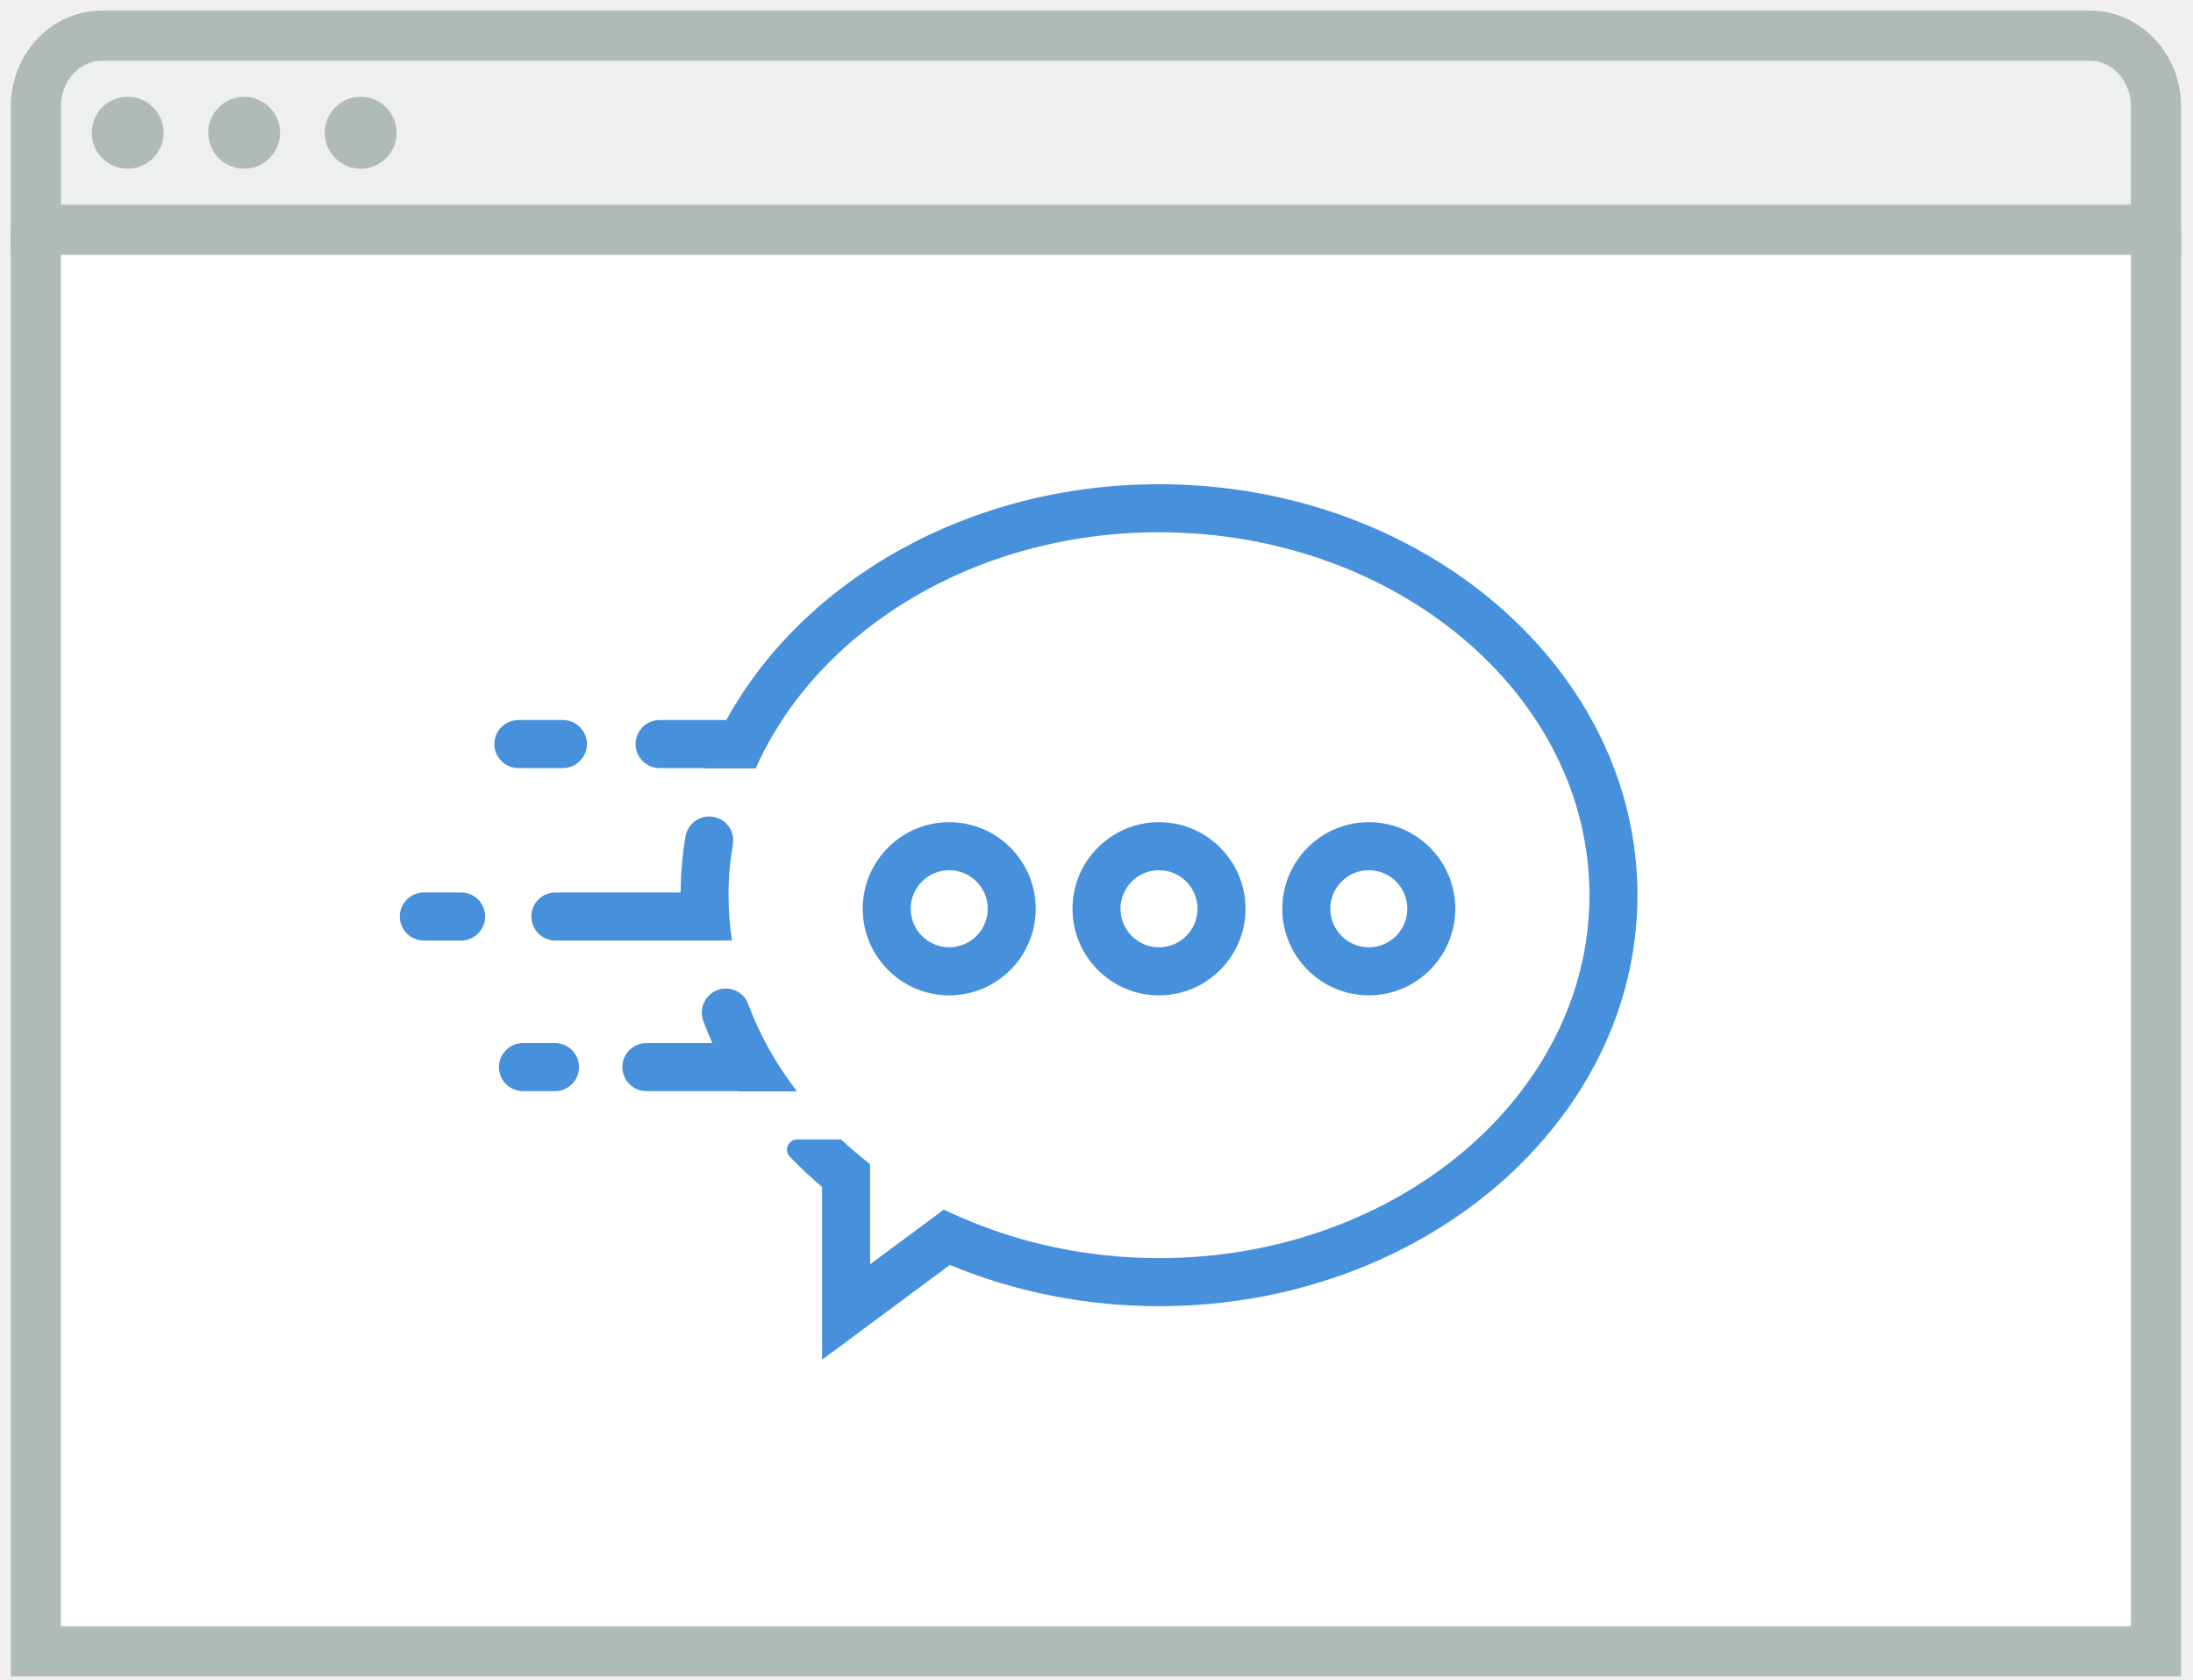
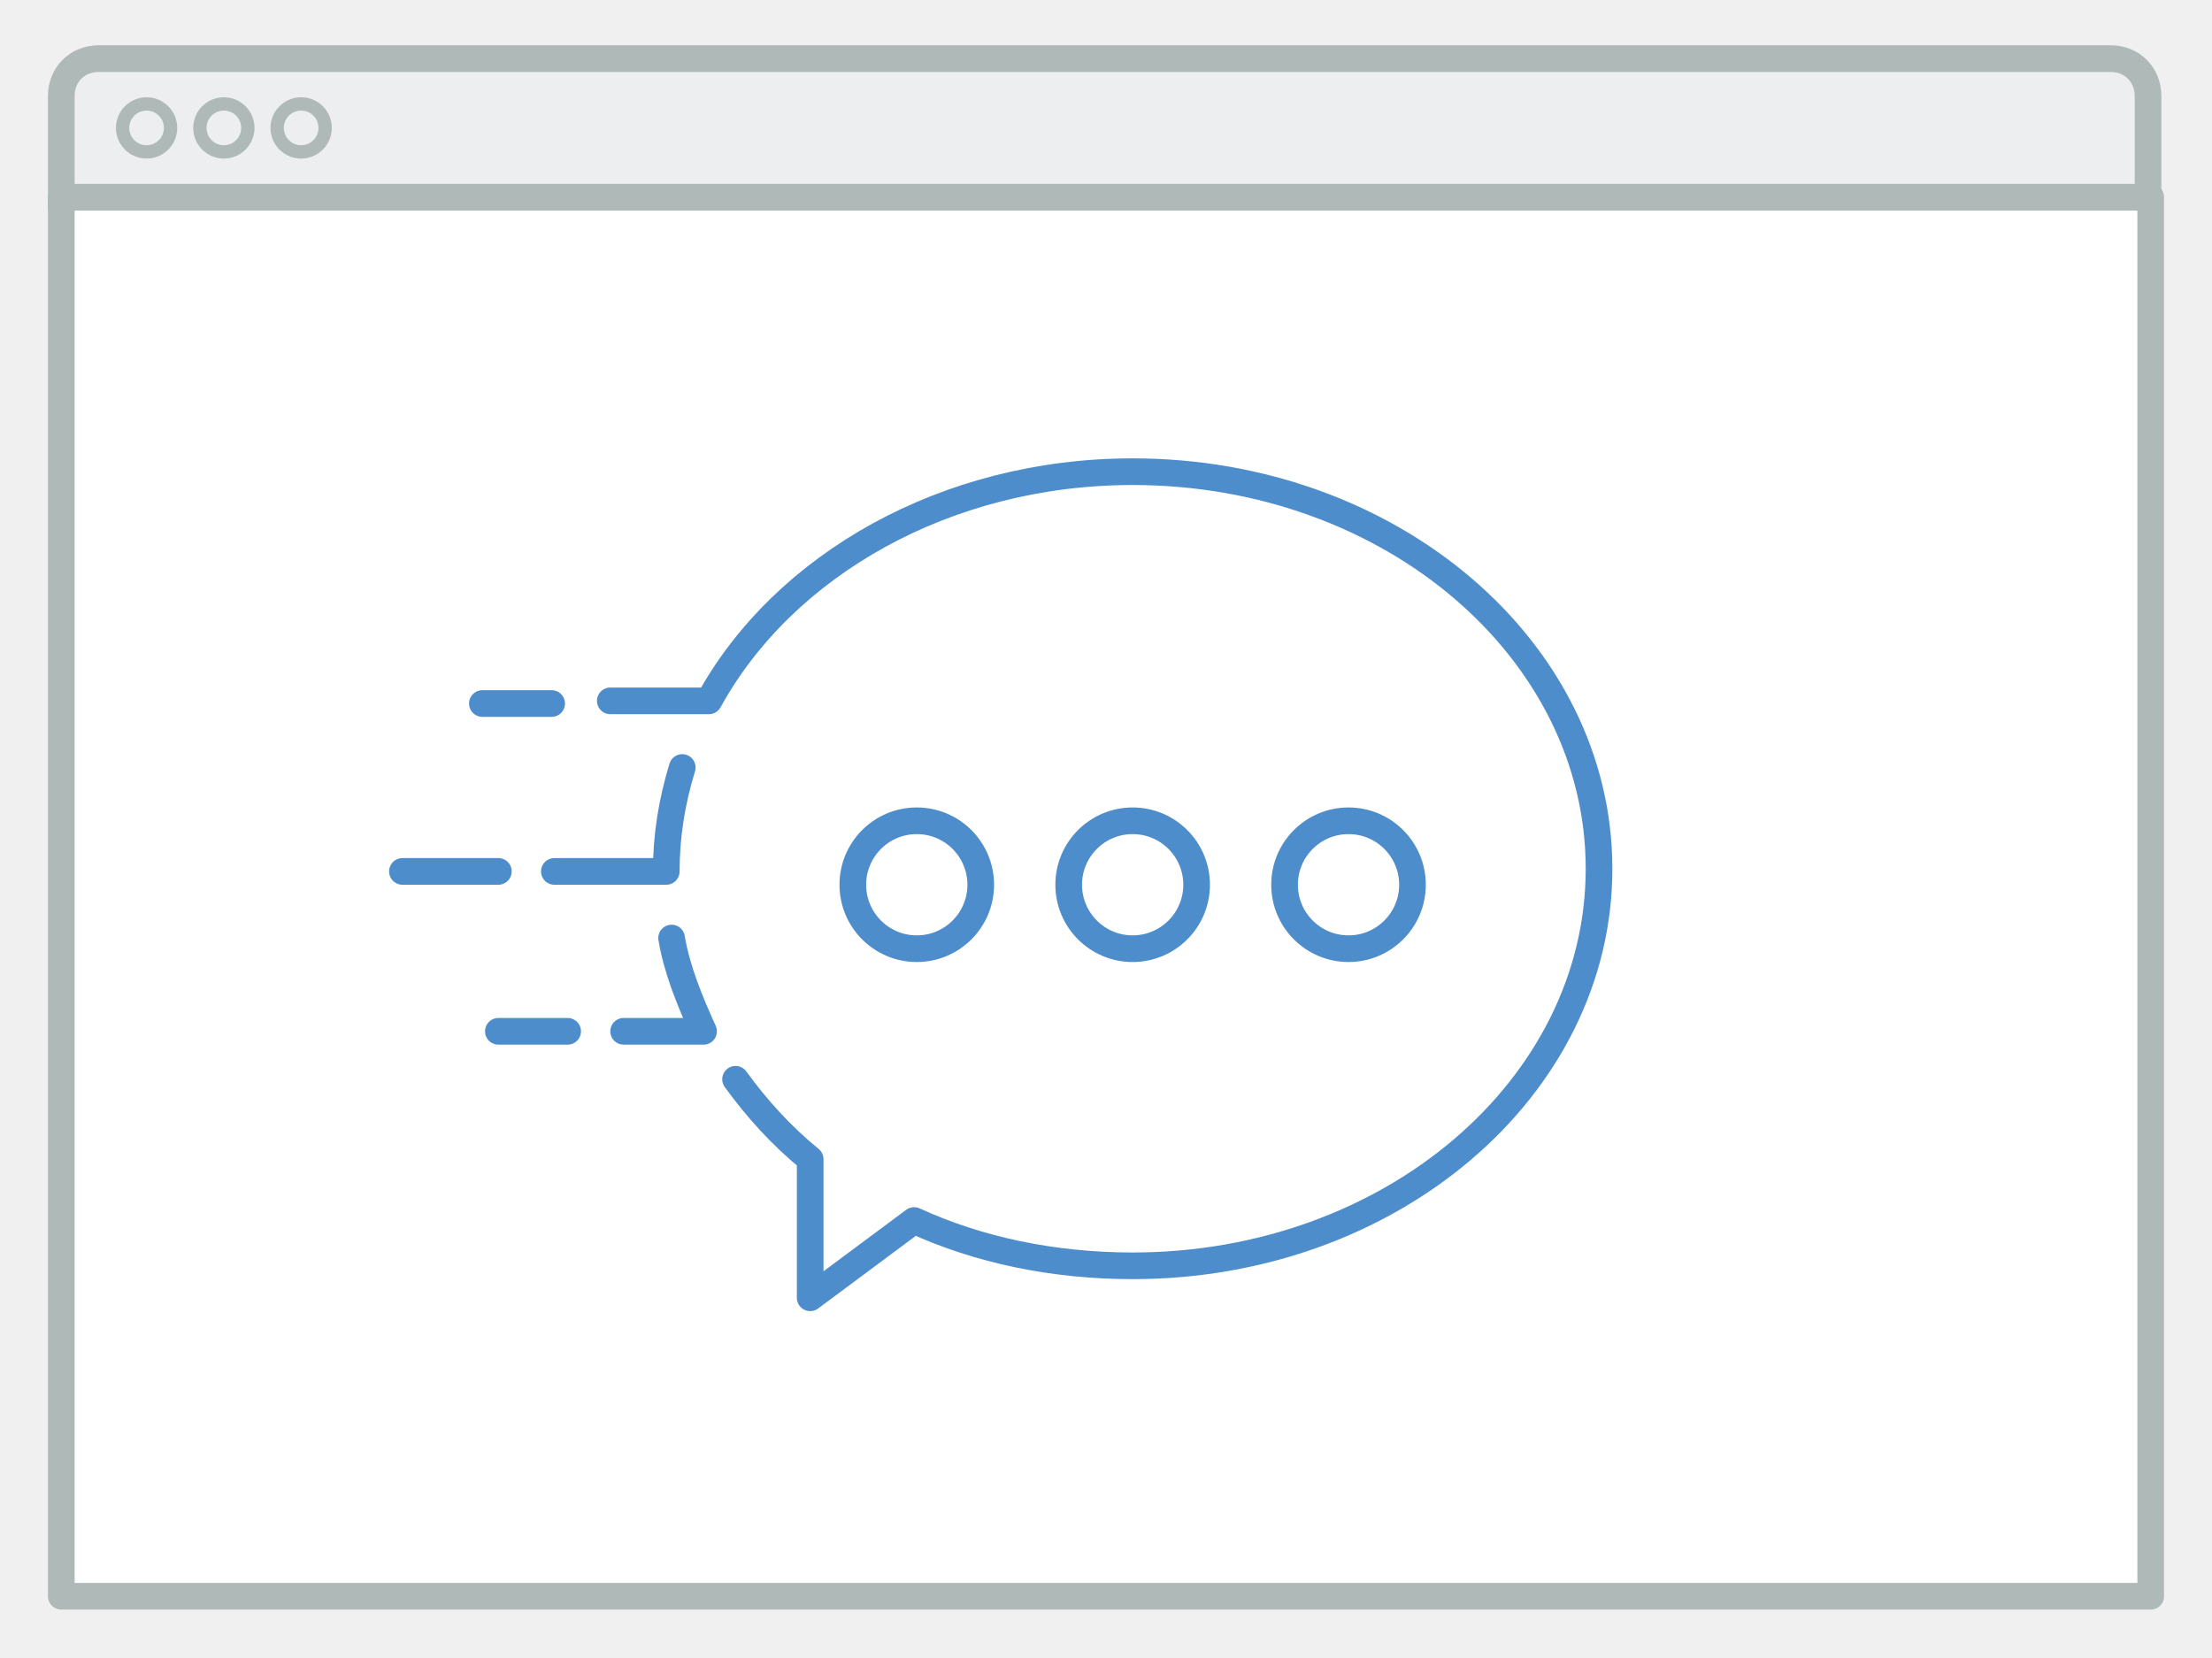
- <svg xmlns="http://www.w3.org/2000/svg" width="175px" height="134px" viewBox="0 0 175 134" version="1.1">
-   <defs />
-   <g id="Welcome" stroke="none" stroke-width="1" fill="none" fill-rule="evenodd">
-     <g id="Desktop-HD" transform="translate(-619, -1022)">
-       <g id="fastest-icon" transform="translate(621, 1024)">
-         <path d="M170.141,16.131 L170.141,129.562 L0.95,129.562 L0.95,16.131" id="Fill-1" fill="#FFFFFF" />
-         <path d="M170.05,16.335 L170.05,129.765 L0.859,129.765 L0.859,16.335" id="Stroke-2" stroke="#AFBAB9" stroke-width="4" />
-         <path d="M170.05,16.335 L0.859,16.335 L0.859,6.52 C0.859,3.388 3.214,0.848 6.119,0.848 L164.79,0.848 C167.695,0.848 170.05,3.388 170.05,6.52 L170.05,16.335 L170.05,16.335 Z" id="Fill-3" fill="#EDEFF0" />
-         <path d="M170.05,16.335 L0.859,16.335 L0.859,6.52 C0.859,3.388 3.214,0.848 6.119,0.848 L164.79,0.848 C167.695,0.848 170.05,3.388 170.05,6.52 L170.05,16.335 L170.05,16.335 Z" id="Stroke-4" stroke="#AFBAB9" stroke-width="4" />
-         <path d="M11.055,8.591 C11.055,10.176 9.773,11.458 8.189,11.458 C6.606,11.458 5.323,10.176 5.323,8.591 C5.323,7.008 6.606,5.725 8.189,5.725 C9.773,5.725 11.055,7.008 11.055,8.591" id="Fill-5" fill="#AFBAB9" />
-         <path d="M20.351,8.591 C20.351,10.176 19.068,11.458 17.485,11.458 C15.902,11.458 14.619,10.176 14.619,8.591 C14.619,7.008 15.902,5.725 17.485,5.725 C19.068,5.725 20.351,7.008 20.351,8.591" id="Fill-6" fill="#AFBAB9" />
-         <path d="M29.647,8.591 C29.647,10.176 28.364,11.458 26.78,11.458 C25.198,11.458 23.914,10.176 23.914,8.591 C23.914,7.008 25.198,5.725 26.78,5.725 C28.364,5.725 29.647,7.008 29.647,8.591" id="Fill-7" fill="#AFBAB9" />
-         <g id="Group" transform="translate(29.45, 36.05839)" fill="#4690DC">
-           <path d="M61.038,0.578 C45.803,0.578 32.629,8.284 26.508,19.395 L21.186,19.395 C20.128,19.395 19.271,20.252 19.271,21.311 C19.271,22.369 20.128,23.228 21.186,23.228 L24.735,23.228 C24.733,23.236 24.729,23.245 24.726,23.254 L28.855,23.254 C33.734,12.261 46.317,4.411 61.038,4.411 C79.978,4.411 95.388,17.403 95.388,33.371 C95.388,49.341 79.978,62.331 61.038,62.331 C55.414,62.331 49.828,61.153 44.882,58.925 L43.859,58.463 L37.982,62.823 L37.982,54.836 L37.271,54.261 C36.711,53.807 36.179,53.336 35.66,52.858 L32.168,52.858 C31.451,52.858 31.082,53.722 31.581,54.239 C32.386,55.073 33.243,55.879 34.152,56.651 L34.152,70.435 L44.35,62.871 C49.521,65.029 55.265,66.165 61.038,66.165 C82.091,66.165 99.218,51.454 99.218,33.371 C99.218,15.29 82.091,0.578 61.038,0.578" id="Fill-8" />
-           <path d="M23.251,28.696 C23.007,30.153 22.875,31.641 22.864,33.154 L12.868,33.154 C11.811,33.154 10.954,34.012 10.954,35.07 C10.954,36.128 11.811,36.986 12.868,36.986 L26.962,36.986 C26.786,35.796 26.687,34.592 26.687,33.371 C26.687,31.987 26.806,30.626 27.034,29.294 C27.23,28.137 26.319,27.088 25.146,27.088 C24.207,27.088 23.407,27.769 23.251,28.696" id="Fill-9" />
-           <path d="M26.47,40.82 L26.47,40.82 C25.131,40.82 24.208,42.16 24.676,43.416 C24.896,44.007 25.135,44.593 25.395,45.171 L20.129,45.171 C19.071,45.171 18.214,46.029 18.214,47.088 C18.214,48.146 19.071,49.004 20.129,49.004 L27.449,49.004 C27.453,49.012 27.457,49.018 27.461,49.024 L32.146,49.024 C30.474,46.846 29.165,44.502 28.25,42.038 C27.976,41.299 27.258,40.82 26.47,40.82" id="Fill-10" />
-           <path d="M44.296,41.363 C48.103,41.363 51.2,38.263 51.2,34.454 C51.2,30.643 48.103,27.544 44.296,27.544 C40.491,27.544 37.394,30.643 37.394,34.454 C37.394,38.263 40.491,41.363 44.296,41.363 L44.296,41.363 Z M44.296,31.377 C45.991,31.377 47.37,32.758 47.37,34.454 C47.37,36.149 45.991,37.529 44.296,37.529 C42.602,37.529 41.224,36.149 41.224,34.454 C41.224,32.758 42.602,31.377 44.296,31.377 L44.296,31.377 Z" id="Fill-11" />
-           <path d="M67.941,34.454 C67.941,30.643 64.844,27.544 61.038,27.544 C57.232,27.544 54.135,30.643 54.135,34.454 C54.135,38.263 57.232,41.363 61.038,41.363 C64.844,41.363 67.941,38.263 67.941,34.454 L67.941,34.454 Z M57.964,34.454 C57.964,32.758 59.344,31.377 61.038,31.377 C62.732,31.377 64.112,32.758 64.112,34.454 C64.112,36.149 62.732,37.529 61.038,37.529 C59.344,37.529 57.964,36.149 57.964,34.454 L57.964,34.454 Z" id="Fill-12" />
-           <path d="M84.682,34.454 C84.682,30.643 81.585,27.544 77.779,27.544 C73.973,27.544 70.876,30.643 70.876,34.454 C70.876,38.263 73.973,41.363 77.779,41.363 C81.585,41.363 84.682,38.263 84.682,34.454 L84.682,34.454 Z M74.706,34.454 C74.706,32.758 76.085,31.377 77.779,31.377 C79.474,31.377 80.852,32.758 80.852,34.454 C80.852,36.149 79.474,37.529 77.779,37.529 C76.085,37.529 74.706,36.149 74.706,34.454 L74.706,34.454 Z" id="Fill-13" />
-           <path d="M13.47,19.395 L9.914,19.395 C8.856,19.395 7.999,20.252 7.999,21.311 C7.999,22.369 8.856,23.228 9.914,23.228 L13.47,23.228 C14.528,23.228 15.385,22.369 15.385,21.311 C15.385,20.252 14.528,19.395 13.47,19.395" id="Fill-14" />
-           <path d="M10.282,49.004 L12.839,49.004 C13.897,49.004 14.754,48.146 14.754,47.088 C14.754,46.029 13.897,45.171 12.839,45.171 L10.282,45.171 C9.224,45.171 8.367,46.029 8.367,47.088 C8.367,48.146 9.224,49.004 10.282,49.004" id="Fill-15" />
-           <path d="M0.457,35.07 C0.457,36.129 1.314,36.987 2.372,36.987 L5.348,36.987 C6.406,36.986 7.264,36.128 7.264,35.07 C7.264,34.012 6.406,33.154 5.348,33.154 L2.372,33.154 C1.314,33.154 0.457,34.012 0.457,35.07" id="Fill-16" />
-         </g>
-         <path d="M44.204,73.045 L58.713,73.045 L58.713,73.044 L44.204,73.044 L44.204,73.045 Z" id="Fill-17" fill="#4E83B7" />
+ <svg xmlns="http://www.w3.org/2000/svg" version="1.1" id="Layer_1" x="0px" y="0px" viewBox="-1046 3192.7 83 62.2" enable-background="new -1046 3192.7 83 62.2" xml:space="preserve">
+   <g>
+     <rect x="-1043.7" y="3200.1" fill="#FFFFFF" stroke="#AEB9B8" stroke-linecap="round" stroke-linejoin="round" stroke-miterlimit="10" width="78.4" height="52.5" />
+     <path fill="#EDEEEF" stroke="#AEB9B8" d="M-965.3,3200.1h-78.4v-3.8c0-0.8,0.6-1.4,1.4-1.4h75.5c0.8,0,1.4,0.6,1.4,1.4V3200.1z" />
+     <circle fill="none" stroke="#AEB9B8" stroke-width="0.5" stroke-miterlimit="10" cx="-1040.5" cy="3197.5" r="0.9" />
+     <circle fill="none" stroke="#AEB9B8" stroke-width="0.5" stroke-miterlimit="10" cx="-1037.6" cy="3197.5" r="0.9" />
+     <circle fill="none" stroke="#AEB9B8" stroke-width="0.5" stroke-miterlimit="10" cx="-1034.7" cy="3197.5" r="0.9" />
+     <g>
+       <path fill="none" stroke="#4E8DCB" stroke-linecap="round" stroke-linejoin="round" stroke-miterlimit="10" d="M-1018.4,3233.2    c0.8,1.1,1.7,2.1,2.8,3v5.2l3.9-2.9c2.4,1.1,5.2,1.7,8.2,1.7c9.7,0,17.5-6.7,17.5-14.9s-7.8-14.9-17.5-14.9    c-7,0-13.1,3.5-15.9,8.6h-3.7" />
+       <path fill="none" stroke="#4E8DCB" stroke-linecap="round" stroke-linejoin="round" stroke-miterlimit="10" d="M-1020.8,3227.9    c0.2,1.2,0.7,2.4,1.2,3.5h-3" />
+       <path fill="none" stroke="#4E8DCB" stroke-linecap="round" stroke-linejoin="round" stroke-miterlimit="10" d="M-1020.4,3221.5    c-0.4,1.3-0.6,2.6-0.6,3.9h-4.2" />
+       <g>
+         <circle fill="none" stroke="#4E8DCB" stroke-linecap="round" stroke-linejoin="round" stroke-miterlimit="10" cx="-1011.6" cy="3225.9" r="2.4" />
+         <circle fill="none" stroke="#4E8DCB" stroke-linecap="round" stroke-linejoin="round" stroke-miterlimit="10" cx="-1003.5" cy="3225.9" r="2.4" />
+         <circle fill="none" stroke="#4E8DCB" stroke-linecap="round" stroke-linejoin="round" stroke-miterlimit="10" cx="-995.4" cy="3225.9" r="2.4" />
      </g>
+     </g>
+     <line fill="none" stroke="#FFFFFF" stroke-linecap="round" stroke-linejoin="round" stroke-miterlimit="10" x1="-1028.2" y1="3221.2" x2="-1024.1" y2="3221.2" />
+     <g>
+       <line fill="none" stroke="#4E8DCB" stroke-linecap="round" stroke-linejoin="round" stroke-miterlimit="10" x1="-1027.9" y1="3219.1" x2="-1025.3" y2="3219.1" />
+       <line fill="none" stroke="#4E8DCB" stroke-linecap="round" stroke-linejoin="round" stroke-miterlimit="10" x1="-1030.9" y1="3225.4" x2="-1027.3" y2="3225.4" />
+       <line fill="none" stroke="#4E8DCB" stroke-linecap="round" stroke-linejoin="round" stroke-miterlimit="10" x1="-1027.3" y1="3231.4" x2="-1024.7" y2="3231.4" />
    </g>
  </g>
</svg>
